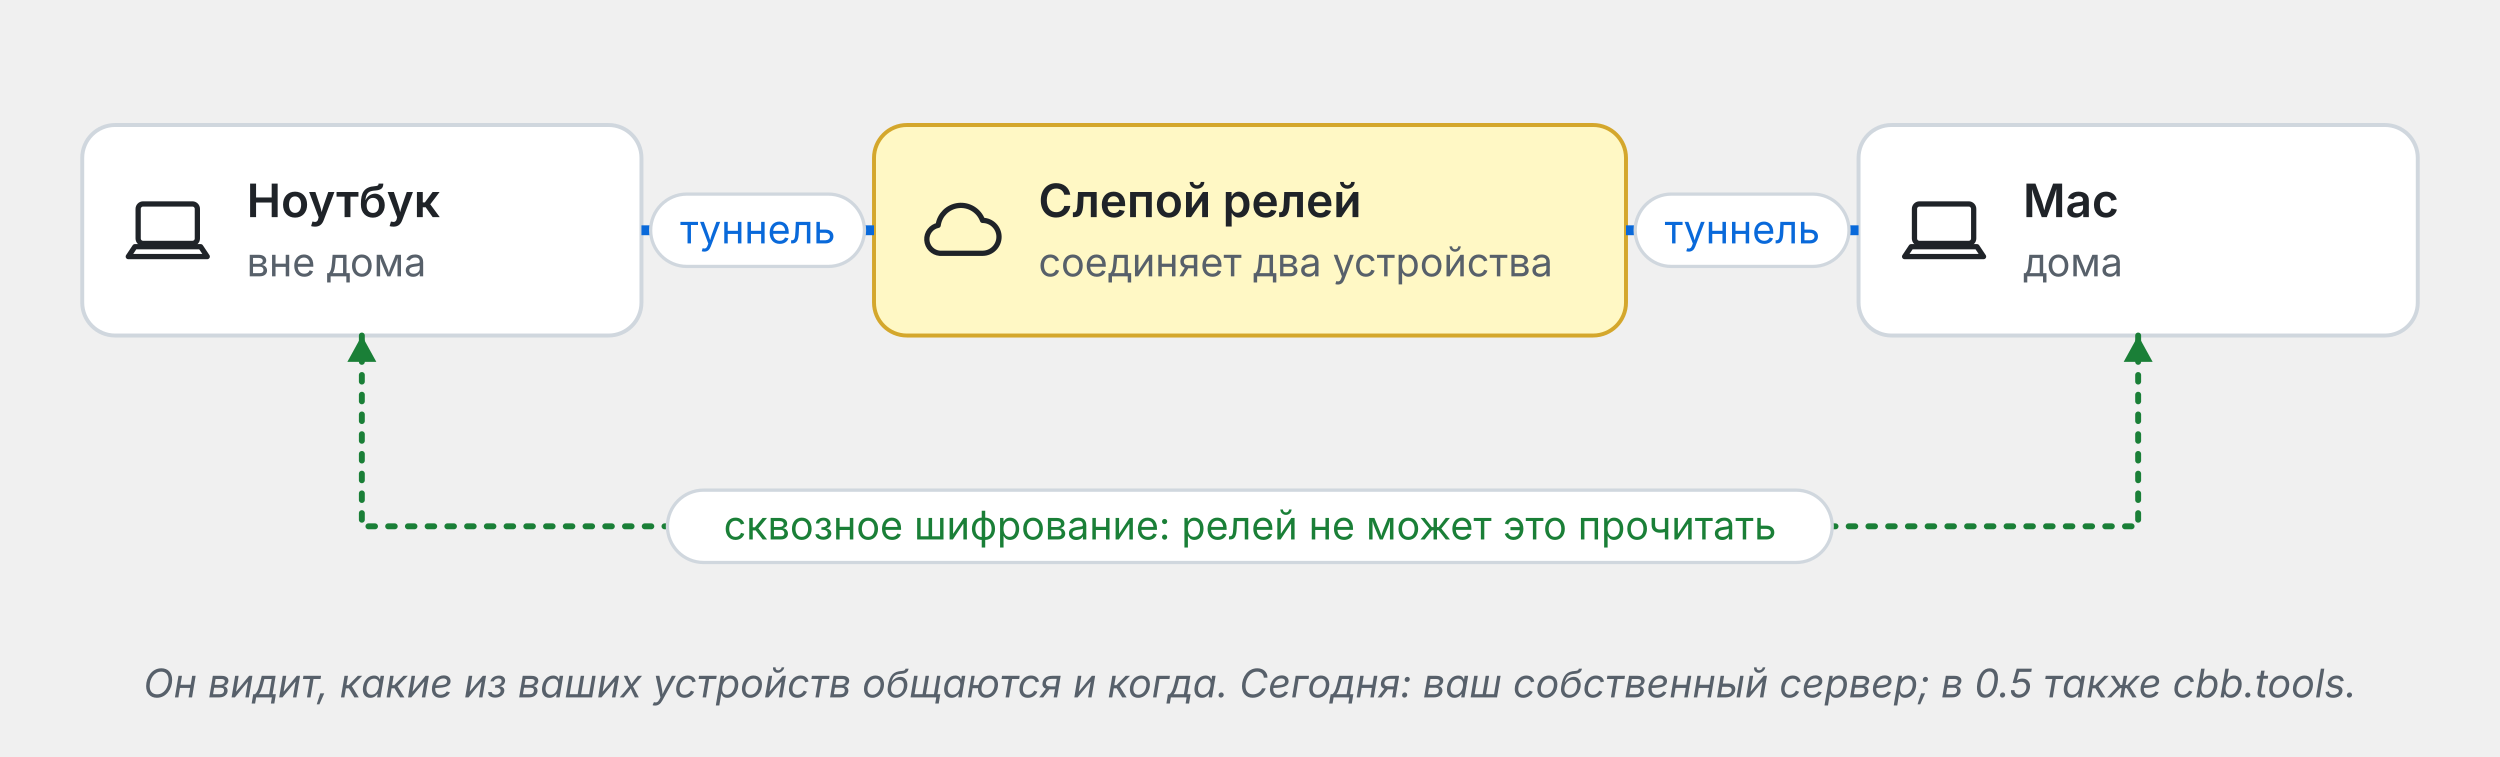
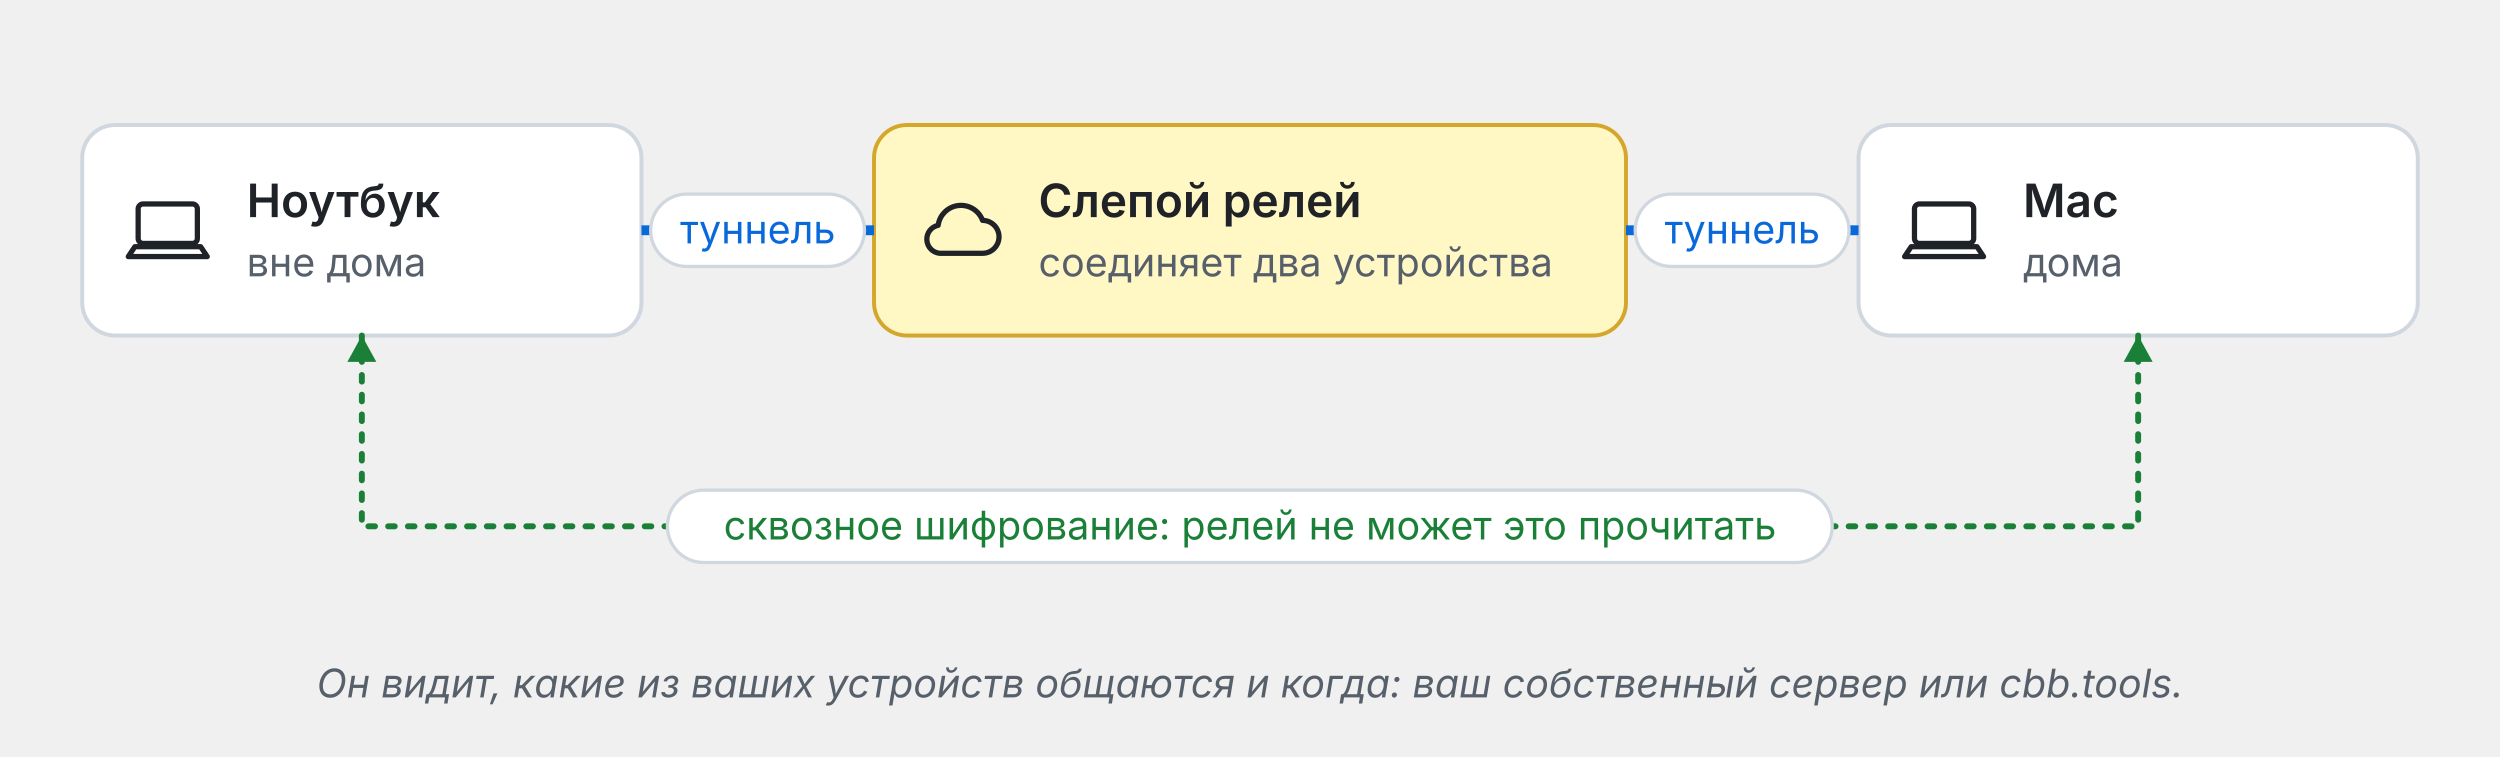
<svg xmlns="http://www.w3.org/2000/svg" lang="ru" width="760" height="230" viewBox="0 0 760 230" role="img" aria-label="Слепой релей соединяет два устройства и ничего не читает">
  <style>
  .bg { fill: none; }
  .zone { fill: #f6f8fa; stroke: #d0d7de; stroke-width: 1; }
  .zone-t { fill: #57606a; font: 600 13px system-ui, -apple-system, 'Segoe UI', sans-serif; letter-spacing: .02em; }
  .card { fill: #ffffff; stroke: #d0d7de; stroke-width: 1.2; }
  .card.key { stroke: #8250df; stroke-width: 2; }
  .card.srv { fill: #fff8c5; stroke: #d4a72c; }
  .t { fill: #1f2328; font: 600 14px system-ui, -apple-system, 'Segoe UI', sans-serif; }
  .s { fill: #57606a; font: 12px system-ui, -apple-system, 'Segoe UI', sans-serif; }
  .ic { fill: none; stroke: #1f2328; stroke-width: 1.6; stroke-linecap: round; stroke-linejoin: round; }
  .key .ic, .ic.key { stroke: #8250df; }
  .badge { fill: #8250df; }
  .badge-t { fill: #ffffff; font: 600 10px system-ui, -apple-system, 'Segoe UI', sans-serif; letter-spacing: .04em; }
  .e-tunnel { fill: none; stroke: #0969da; stroke-width: 3; }
  .e-home { fill: none; stroke: #57606a; stroke-width: 1.6; stroke-dasharray: 5 4; }
  .e-pair { fill: none; stroke: #8250df; stroke-width: 1.8; }
  .e-e2e { fill: none; stroke: #1a7f37; stroke-width: 1.8; stroke-dasharray: 2 4; stroke-linecap: round; }
  .a-tunnel { fill: #0969da; } .a-home { fill: #57606a; } .a-pair { fill: #8250df; } .a-e2e { fill: #1a7f37; }
  .lbl-bg { fill: #ffffff; stroke: #d0d7de; stroke-width: 1; }
  .lbl { fill: #1f2328; font: 12px system-ui, -apple-system, 'Segoe UI', sans-serif; }
  .lbl.tunnel { fill: #0969da; } .lbl.pair { fill: #8250df; } .lbl.e2e { fill: #1a7f37; }
  .note { fill: #57606a; font: italic 12px system-ui, -apple-system, 'Segoe UI', sans-serif; }
  @media (prefers-color-scheme: dark) {
    .zone { fill: #161b22; stroke: #30363d; }
    .zone-t, .s, .note { fill: #8b949e; }
    .card { fill: #0d1117; stroke: #3d444d; }
    .card.key { stroke: #a371f7; }
    .card.srv { fill: #272115; stroke: #9e6a03; }
    .t, .lbl { fill: #e6edf3; }
    .ic { stroke: #e6edf3; }
    .key .ic, .ic.key { stroke: #a371f7; }
    .badge { fill: #a371f7; }
    .badge-t { fill: #0d1117; }
    .e-tunnel { stroke: #4493f8; } .a-tunnel { fill: #4493f8; } .lbl.tunnel { fill: #4493f8; }
    .e-home { stroke: #8b949e; } .a-home { fill: #8b949e; }
    .e-pair { stroke: #a371f7; } .a-pair { fill: #a371f7; } .lbl.pair { fill: #a371f7; }
    .e-e2e { stroke: #3fb950; } .a-e2e { fill: #3fb950; } .lbl.e2e { fill: #3fb950; }
    .lbl-bg { fill: #0d1117; stroke: #3d444d; }
  }
</style>
  <g class="">
    <rect class="card " x="25.0" y="38.0" width="170" height="64" rx="10" />
    <g transform="translate(37.0,56)" class="ic">
      <rect x="5" y="6" width="18" height="12" rx="1.5" />
      <path d="M2 22h24l-2 -3H4z" />
    </g>
    <text class="t" x="75.0" y="66">Ноутбук</text>
    <text class="s" x="75.0" y="84">вне дома</text>
  </g>
  <g class="srv">
    <rect class="card srv" x="265.7" y="38.0" width="228.6" height="64" rx="10" />
    <g transform="translate(277.7,56)" class="ic">
      <path d="M8 21h13a5 5 0 0 0 0 -10a7 7 0 0 0 -13.5 1.5A4.3 4.3 0 0 0 8 21z" />
    </g>
    <text class="t" x="315.7" y="66">Слепой релей</text>
    <text class="s" x="315.7" y="84">соединяет два устройства</text>
  </g>
  <g class="">
    <rect class="card " x="565.0" y="38.0" width="170" height="64" rx="10" />
    <g transform="translate(577.0,56)" class="ic">
      <rect x="5" y="6" width="18" height="12" rx="1.5" />
      <path d="M2 22h24l-2 -3H4z" />
    </g>
    <text class="t" x="615.0" y="66">Mac</text>
    <text class="s" x="615.0" y="84">дома</text>
  </g>
  <path class="e-tunnel" d="M195.0,70.0 L265.7,70.0" />
  <path class="a-tunnel" d="M265.7,70.0 L255.7,64.5 L255.7,75.5z" />
  <path class="e-tunnel" d="M565.0,70.0 L494.3,70.0" />
  <path class="a-tunnel" d="M494.3,70.0 L504.3,75.5 L504.3,64.5z" />
  <path class="e-e2e" d="M110,102 L110,160 L650,160 L650,102" />
  <path class="a-e2e" d="M650,102 L645.6,110.0 L654.4,110.0z" />
  <path class="a-e2e" d="M110,102 L105.6,110.0 L114.4,110.0z" />
-   <text class="note" x="380" y="212" text-anchor="middle">Он видит, какие из ваших устройств общаются и когда. Сегодня: ваш собственный сервер; в 0.5 также cbb.tools.</text>
+   <text class="note" x="380" y="212" text-anchor="middle">Он видит, какие из ваших устройств общаются и когда: ваш собственный сервер или cbb.tools.</text>
  <rect class="lbl-bg" x="197.8" y="59.0" width="65.0" height="22" rx="11.0" />
  <text class="lbl tunnel" x="230.35" y="74.0" text-anchor="middle">туннель</text>
  <rect class="lbl-bg" x="497.1" y="59.0" width="65.0" height="22" rx="11.0" />
  <text class="lbl tunnel" x="529.65" y="74.0" text-anchor="middle">туннель</text>
  <rect class="lbl-bg" x="202.9" y="149.0" width="354.1" height="22" rx="11.0" />
  <text class="lbl e2e" x="380" y="164.0" text-anchor="middle">сквозное шифрование: релей не может это прочитать</text>
</svg>
